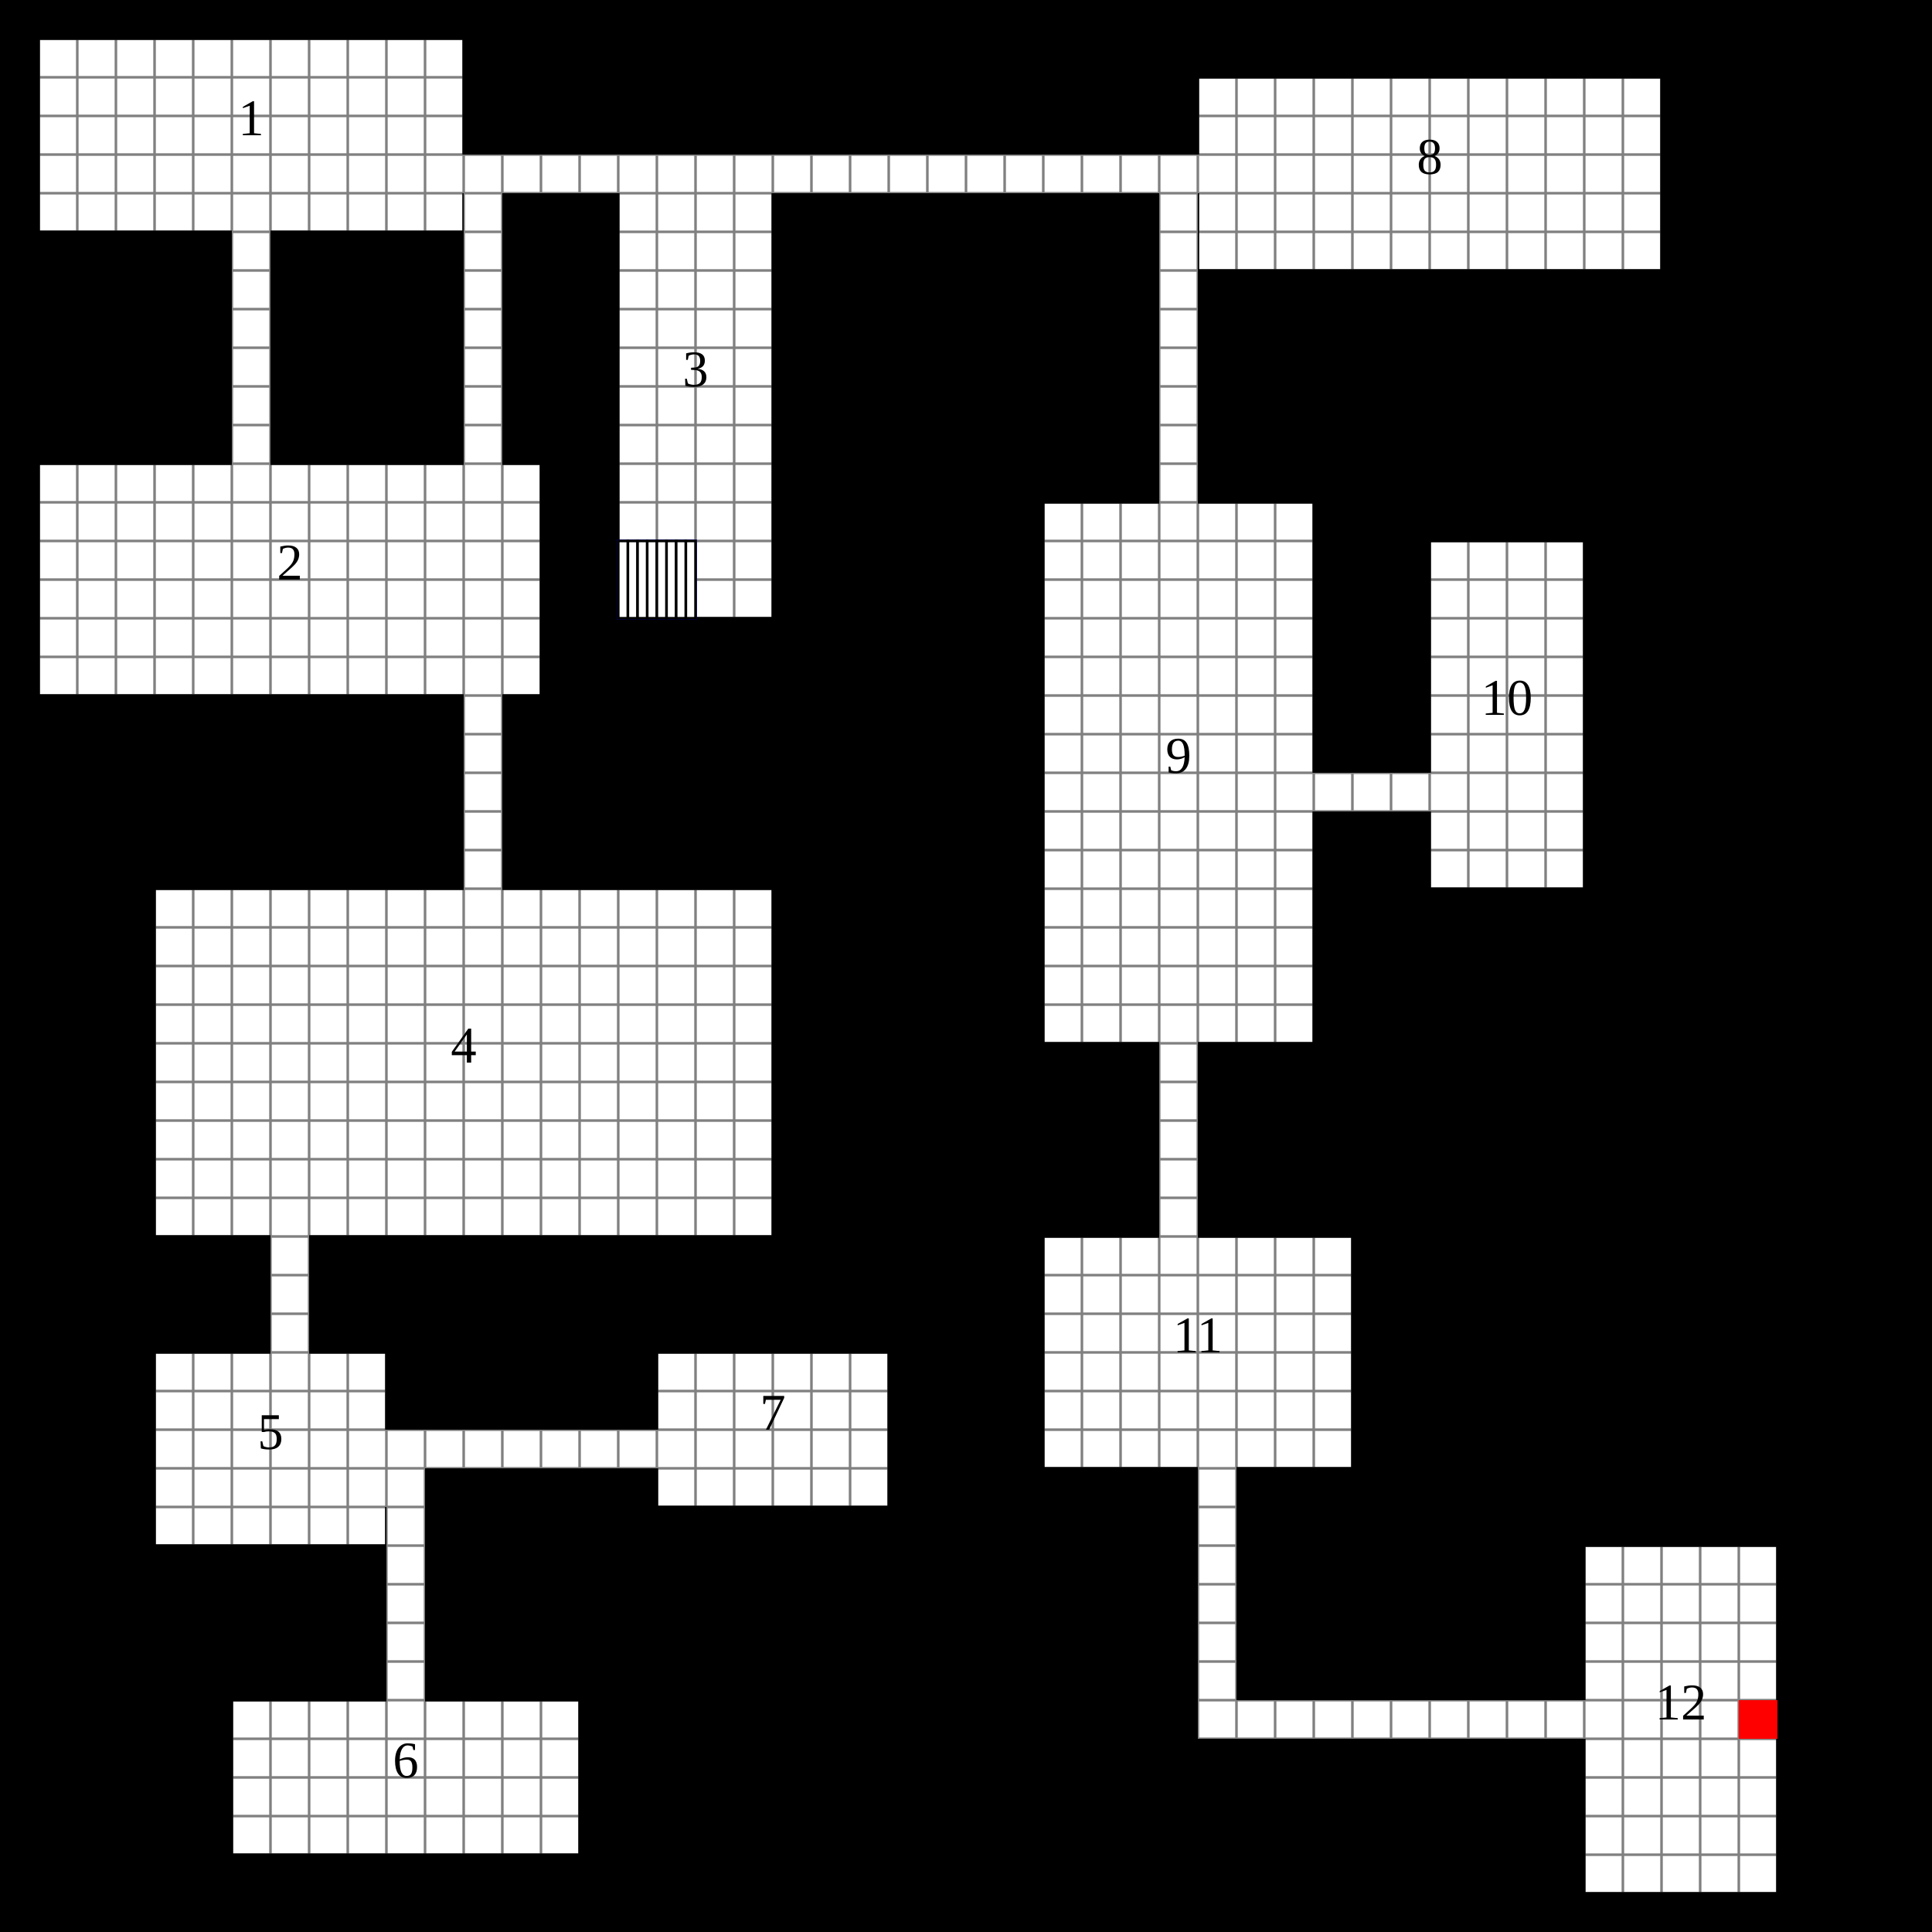
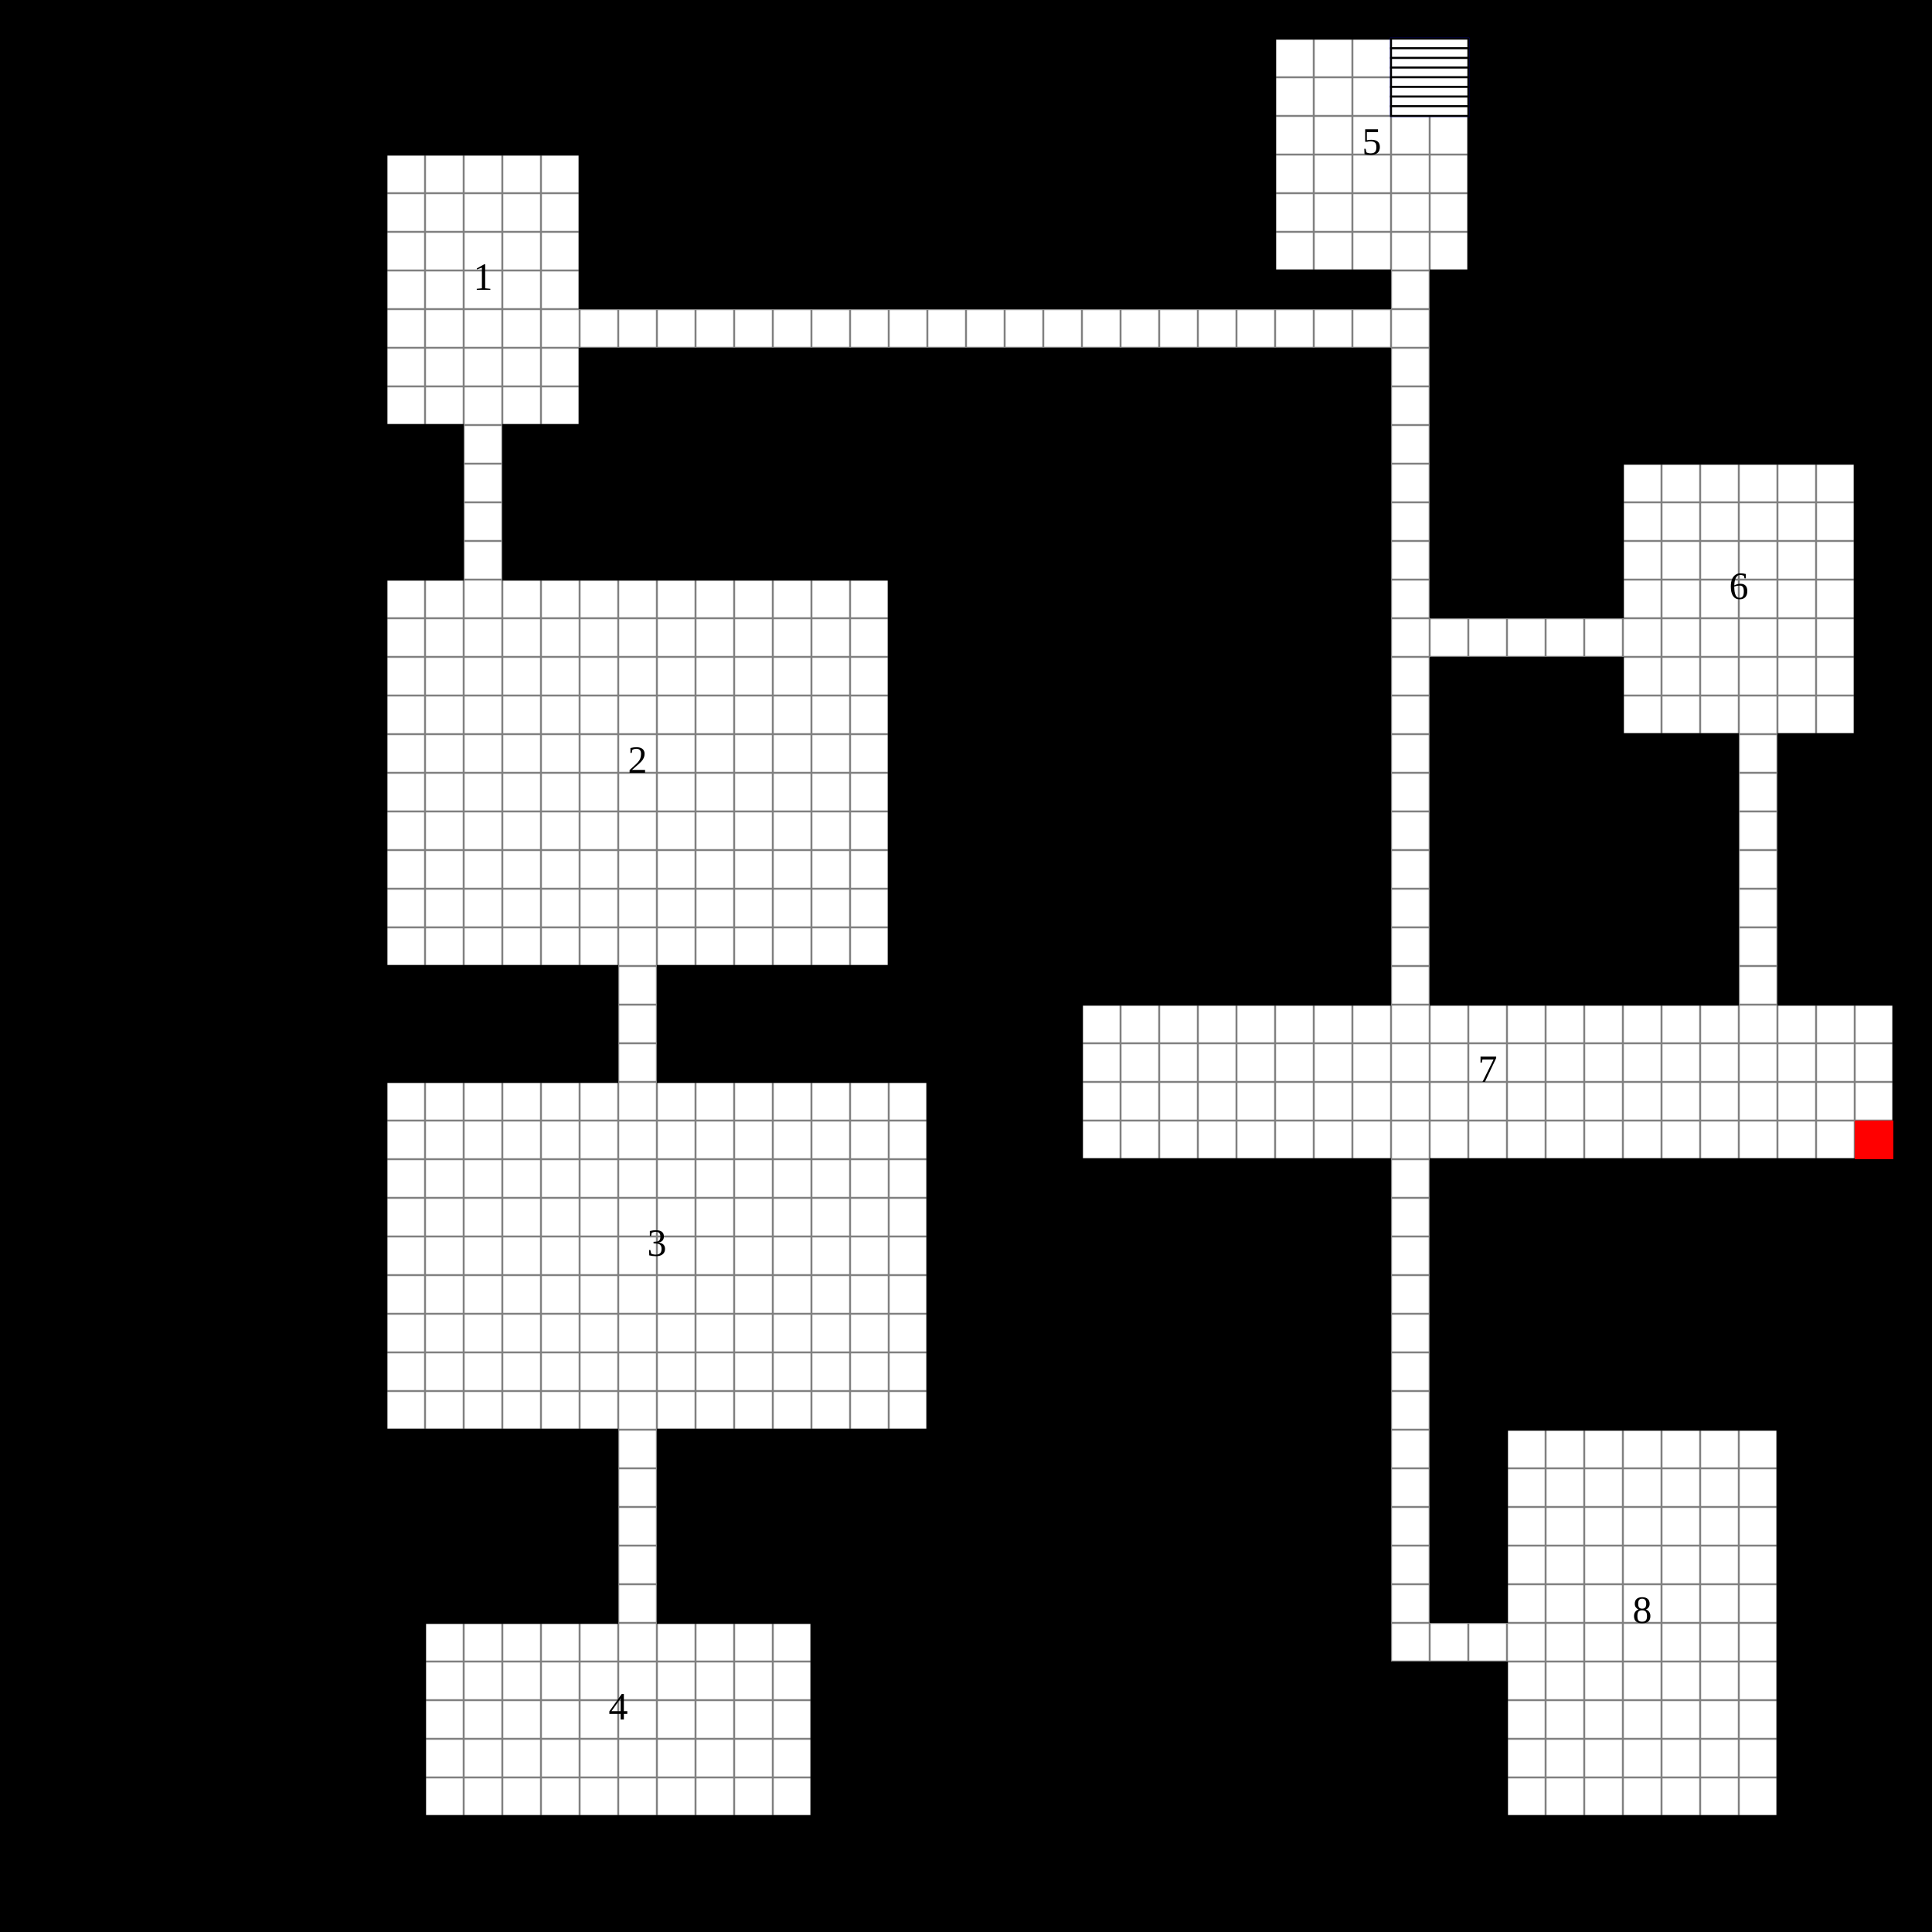
- <svg xmlns="http://www.w3.org/2000/svg" baseProfile="full" height="750px" version="1.1" width="750px">
+ <svg xmlns="http://www.w3.org/2000/svg" baseProfile="full" height="1000px" version="1.1" width="1000px">
  <defs>
-     <pattern height="15" id="id847" patternUnits="userSpaceOnUse" width="15">
-       <rect fill="white" height="15" stroke="gray" width="15" x="0" y="0" />
+     <pattern height="20" id="id151" patternUnits="userSpaceOnUse" width="20">
+       <rect fill="white" height="20" stroke="gray" width="20" x="0" y="0" />
    </pattern>
-     <pattern height="15" id="id848" patternUnits="userSpaceOnUse" width="15">
-       <rect fill="white" height="15" stroke="gray" width="15" x="0" y="0" />
+     <pattern height="20" id="id152" patternUnits="userSpaceOnUse" width="20">
+       <rect fill="white" height="20" stroke="gray" width="20" x="0" y="0" />
    </pattern>
-     <pattern height="15" id="id849" patternUnits="userSpaceOnUse" width="15">
-       <rect fill="white" height="15" stroke="gray" width="15" x="0" y="0" />
+     <pattern height="20" id="id153" patternUnits="userSpaceOnUse" width="20">
+       <rect fill="white" height="20" stroke="gray" width="20" x="0" y="0" />
    </pattern>
-     <pattern height="15" id="id850" patternUnits="userSpaceOnUse" width="15">
-       <rect fill="white" height="15" stroke="gray" width="15" x="0" y="0" />
+     <pattern height="20" id="id154" patternUnits="userSpaceOnUse" width="20">
+       <rect fill="white" height="20" stroke="gray" width="20" x="0" y="0" />
    </pattern>
-     <pattern height="15" id="id851" patternUnits="userSpaceOnUse" width="15">
-       <rect fill="white" height="15" stroke="gray" width="15" x="0" y="0" />
+     <pattern height="20" id="id155" patternUnits="userSpaceOnUse" width="20">
+       <rect fill="white" height="20" stroke="gray" width="20" x="0" y="0" />
    </pattern>
-     <pattern height="15" id="id852" patternUnits="userSpaceOnUse" width="15">
-       <rect fill="white" height="15" stroke="gray" width="15" x="0" y="0" />
+     <pattern height="20" id="id156" patternUnits="userSpaceOnUse" width="20">
+       <rect fill="white" height="20" stroke="gray" width="20" x="0" y="0" />
    </pattern>
-     <pattern height="15" id="id853" patternUnits="userSpaceOnUse" width="15">
-       <rect fill="white" height="15" stroke="gray" width="15" x="0" y="0" />
+     <pattern height="20" id="id157" patternUnits="userSpaceOnUse" width="20">
+       <rect fill="white" height="20" stroke="gray" width="20" x="0" y="0" />
    </pattern>
-     <pattern height="15" id="id854" patternUnits="userSpaceOnUse" width="15">
-       <rect fill="white" height="15" stroke="gray" width="15" x="0" y="0" />
+     <pattern height="20" id="id158" patternUnits="userSpaceOnUse" width="20">
+       <rect fill="white" height="20" stroke="gray" width="20" x="0" y="0" />
    </pattern>
-     <pattern height="15" id="id855" patternUnits="userSpaceOnUse" width="15">
-       <rect fill="white" height="15" stroke="gray" width="15" x="0" y="0" />
+     <pattern height="20" id="id159" patternUnits="userSpaceOnUse" width="20">
+       <rect fill="white" height="20" stroke="gray" width="20" x="0" y="0" />
    </pattern>
-     <pattern height="15" id="id856" patternUnits="userSpaceOnUse" width="15">
-       <rect fill="white" height="15" stroke="gray" width="15" x="0" y="0" />
+     <pattern height="20" id="id160" patternUnits="userSpaceOnUse" width="20">
+       <rect fill="white" height="20" stroke="gray" width="20" x="0" y="0" />
    </pattern>
-     <pattern height="15" id="id857" patternUnits="userSpaceOnUse" width="15">
-       <rect fill="white" height="15" stroke="gray" width="15" x="0" y="0" />
+     <pattern height="20" id="id161" patternUnits="userSpaceOnUse" width="20">
+       <rect fill="white" height="20" stroke="gray" width="20" x="0" y="0" />
    </pattern>
-     <pattern height="15" id="id858" patternUnits="userSpaceOnUse" width="15">
-       <rect fill="white" height="15" stroke="gray" width="15" x="0" y="0" />
+     <pattern height="20" id="id162" patternUnits="userSpaceOnUse" width="20">
+       <rect fill="white" height="20" stroke="gray" width="20" x="0" y="0" />
    </pattern>
-     <pattern height="15" id="id859" patternUnits="userSpaceOnUse" width="15">
-       <rect fill="white" height="15" stroke="gray" width="15" x="0" y="0" />
+     <pattern height="20" id="id163" patternUnits="userSpaceOnUse" width="20">
+       <rect fill="white" height="20" stroke="gray" width="20" x="0" y="0" />
    </pattern>
-     <pattern height="15" id="id860" patternUnits="userSpaceOnUse" width="15">
-       <rect fill="white" height="15" stroke="gray" width="15" x="0" y="0" />
+     <pattern height="20" id="id164" patternUnits="userSpaceOnUse" width="20">
+       <rect fill="white" height="20" stroke="gray" width="20" x="0" y="0" />
    </pattern>
-     <pattern height="15" id="id861" patternUnits="userSpaceOnUse" width="15">
-       <rect fill="white" height="15" stroke="gray" width="15" x="0" y="0" />
-     </pattern>
-     <pattern height="15" id="id862" patternUnits="userSpaceOnUse" width="15">
-       <rect fill="white" height="15" stroke="gray" width="15" x="0" y="0" />
-     </pattern>
-     <pattern height="15" id="id863" patternUnits="userSpaceOnUse" width="15">
-       <rect fill="white" height="15" stroke="gray" width="15" x="0" y="0" />
-     </pattern>
-     <pattern height="15" id="id864" patternUnits="userSpaceOnUse" width="15">
-       <rect fill="white" height="15" stroke="gray" width="15" x="0" y="0" />
-     </pattern>
-     <pattern height="15" id="id865" patternUnits="userSpaceOnUse" width="15">
-       <rect fill="white" height="15" stroke="gray" width="15" x="0" y="0" />
-     </pattern>
-     <pattern height="15" id="id866" patternUnits="userSpaceOnUse" width="15">
-       <rect fill="white" height="15" stroke="gray" width="15" x="0" y="0" />
-     </pattern>
-     <pattern height="15" id="id867" patternUnits="userSpaceOnUse" width="15">
-       <rect fill="white" height="15" stroke="gray" width="15" x="0" y="0" />
-     </pattern>
-     <pattern height="15" id="id868" patternUnits="userSpaceOnUse" width="15">
-       <rect fill="white" height="15" stroke="gray" width="15" x="0" y="0" />
-     </pattern>
-     <pattern height="15" id="id869" patternUnits="userSpaceOnUse" width="15">
-       <rect fill="white" height="15" stroke="gray" width="15" x="0" y="0" />
+     <pattern height="20" id="id165" patternUnits="userSpaceOnUse" width="20">
+       <rect fill="white" height="20" stroke="gray" width="20" x="0" y="0" />
    </pattern>
  </defs>
-   <rect fill="black" height="750" stroke="black" stroke-width="2" width="750" x="0" y="0" />
+   <rect fill="black" height="1000" stroke="black" stroke-width="2" width="1000" x="0" y="0" />
  <g>
-     <rect fill="url(#id847) none" height="75" stroke="black" stroke-width="1" width="165" x="15" y="15" />
+     <rect fill="url(#id151) none" height="140" stroke="black" stroke-width="1" width="100" x="200" y="80" />
  </g>
  <g>
-     <rect fill="url(#id848) none" height="90" stroke="black" stroke-width="1" width="195" x="15" y="180" />
+     <rect fill="url(#id152) none" height="200" stroke="black" stroke-width="1" width="260" x="200" y="300" />
  </g>
  <g>
-     <rect fill="url(#id849) none" height="180" stroke="black" stroke-width="1" width="60" x="240" y="60" />
+     <rect fill="url(#id153) none" height="180" stroke="black" stroke-width="1" width="280" x="200" y="560" />
  </g>
  <g>
-     <rect fill="url(#id850) none" height="135" stroke="black" stroke-width="1" width="240" x="60" y="345" />
+     <rect fill="url(#id154) none" height="100" stroke="black" stroke-width="1" width="200" x="220" y="840" />
  </g>
  <g>
-     <rect fill="url(#id851) none" height="75" stroke="black" stroke-width="1" width="90" x="60" y="525" />
+     <rect fill="url(#id155) none" height="120" stroke="black" stroke-width="1" width="100" x="660" y="20" />
  </g>
  <g>
-     <rect fill="url(#id852) none" height="60" stroke="black" stroke-width="1" width="135" x="90" y="660" />
+     <rect fill="url(#id156) none" height="140" stroke="black" stroke-width="1" width="120" x="840" y="240" />
  </g>
  <g>
-     <rect fill="url(#id853) none" height="60" stroke="black" stroke-width="1" width="90" x="255" y="525" />
+     <rect fill="url(#id157) none" height="80" stroke="black" stroke-width="1" width="420" x="560" y="520" />
  </g>
  <g>
-     <rect fill="url(#id854) none" height="75" stroke="black" stroke-width="1" width="180" x="465" y="30" />
+     <rect fill="url(#id158) none" height="200" stroke="black" stroke-width="1" width="140" x="780" y="740" />
  </g>
  <g>
-     <rect fill="url(#id855) none" height="210" stroke="black" stroke-width="1" width="105" x="405" y="195" />
+     <rect fill="url(#id159) none" height="20" width="500" x="240" y="160" />
  </g>
  <g>
-     <rect fill="url(#id856) none" height="135" stroke="black" stroke-width="1" width="60" x="555" y="210" />
+     <rect fill="url(#id159) none" height="80" width="20" x="720" y="80" />
  </g>
  <g>
-     <rect fill="url(#id857) none" height="90" stroke="black" stroke-width="1" width="120" x="405" y="480" />
+     <rect fill="url(#id160) none" height="20" width="100" x="240" y="400" />
  </g>
  <g>
-     <rect fill="url(#id858) none" height="135" stroke="black" stroke-width="1" width="75" x="615" y="600" />
+     <rect fill="url(#id160) none" height="240" width="20" x="240" y="160" />
  </g>
  <g>
-     <rect fill="url(#id859) none" height="15" width="465" x="90" y="60" />
+     <rect fill="url(#id161) none" height="20" width="40" x="320" y="640" />
  </g>
  <g>
-     <rect fill="url(#id860) none" height="15" width="90" x="90" y="60" />
+     <rect fill="url(#id161) none" height="240" width="20" x="320" y="400" />
  </g>
  <g>
-     <rect fill="url(#id860) none" height="360" width="15" x="180" y="60" />
+     <rect fill="url(#id162) none" height="20" width="20" x="320" y="640" />
  </g>
  <g>
-     <rect fill="url(#id861) none" height="15" width="180" x="90" y="60" />
+     <rect fill="url(#id162) none" height="240" width="20" x="320" y="640" />
  </g>
  <g>
-     <rect fill="url(#id861) none" height="90" width="15" x="270" y="60" />
+     <rect fill="url(#id163) none" height="20" width="140" x="720" y="840" />
  </g>
  <g>
-     <rect fill="url(#id862) none" height="15" width="45" x="90" y="225" />
+     <rect fill="url(#id163) none" height="760" width="20" x="720" y="80" />
  </g>
  <g>
-     <rect fill="url(#id862) none" height="165" width="15" x="90" y="60" />
+     <rect fill="url(#id164) none" height="20" width="200" x="720" y="320" />
  </g>
  <g>
-     <rect fill="url(#id863) none" height="15" width="75" x="105" y="420" />
+     <rect fill="url(#id164) none" height="240" width="20" x="720" y="80" />
  </g>
  <g>
-     <rect fill="url(#id863) none" height="150" width="15" x="105" y="420" />
+     <rect fill="url(#id165) none" height="20" width="160" x="760" y="560" />
  </g>
  <g>
-     <rect fill="url(#id864) none" height="15" width="195" x="105" y="555" />
+     <rect fill="url(#id165) none" height="240" width="20" x="900" y="320" />
  </g>
-   <g>
-     <rect fill="url(#id864) none" height="15" width="15" x="105" y="555" />
+   <rect fill="white" height="40" stroke="blue" width="40" x="720" y="20" />
+   <g transform="rotate(90,740.0,40.0)">
+     <rect fill="white" height="40" stroke="black" width="5.0" x="720.0" y="20" />
+     <rect fill="white" height="40" stroke="black" width="5.0" x="725.0" y="20" />
+     <rect fill="white" height="40" stroke="black" width="5.0" x="730.0" y="20" />
+     <rect fill="white" height="40" stroke="black" width="5.0" x="735.0" y="20" />
+     <rect fill="white" height="40" stroke="black" width="5.0" x="740.0" y="20" />
+     <rect fill="white" height="40" stroke="black" width="5.0" x="745.0" y="20" />
+     <rect fill="white" height="40" stroke="black" width="5.0" x="750.0" y="20" />
+     <rect fill="white" height="40" stroke="black" width="5.0" x="755.0" y="20" />
  </g>
-   <g>
-     <rect fill="url(#id865) none" height="15" width="45" x="105" y="570" />
-   </g>
-   <g>
-     <rect fill="url(#id865) none" height="120" width="15" x="150" y="570" />
-   </g>
-   <g>
-     <rect fill="url(#id866) none" height="15" width="105" x="450" y="60" />
-   </g>
-   <g>
-     <rect fill="url(#id866) none" height="240" width="15" x="450" y="60" />
-   </g>
-   <g>
-     <rect fill="url(#id867) none" height="15" width="30" x="450" y="525" />
-   </g>
-   <g>
-     <rect fill="url(#id867) none" height="225" width="15" x="450" y="300" />
-   </g>
-   <g>
-     <rect fill="url(#id868) none" height="15" width="150" x="450" y="300" />
-   </g>
-   <g>
-     <rect fill="url(#id868) none" height="30" width="15" x="585" y="270" />
-   </g>
-   <g>
-     <rect fill="url(#id869) none" height="15" width="210" x="465" y="660" />
-   </g>
-   <g>
-     <rect fill="url(#id869) none" height="135" width="15" x="465" y="525" />
-   </g>
-   <rect fill="white" height="30" stroke="blue" width="30" x="240" y="210" />
-   <g>
-     <rect fill="white" height="30" stroke="black" width="3.75" x="240.0" y="210" />
-     <rect fill="white" height="30" stroke="black" width="3.75" x="243.75" y="210" />
-     <rect fill="white" height="30" stroke="black" width="3.75" x="247.5" y="210" />
-     <rect fill="white" height="30" stroke="black" width="3.75" x="251.25" y="210" />
-     <rect fill="white" height="30" stroke="black" width="3.75" x="255.0" y="210" />
-     <rect fill="white" height="30" stroke="black" width="3.75" x="258.75" y="210" />
-     <rect fill="white" height="30" stroke="black" width="3.75" x="262.5" y="210" />
-     <rect fill="white" height="30" stroke="black" width="3.75" x="266.25" y="210" />
-   </g>
-   <rect fill="red" height="15" width="15" x="675" y="660" />
-   <text alignment-baseline="middle" fill="black" font-size="20" text-anchor="middle" x="97.5" y="52.5">1</text>
-   <text alignment-baseline="middle" fill="black" font-size="20" text-anchor="middle" x="112.5" y="225.0">2</text>
-   <text alignment-baseline="middle" fill="black" font-size="20" text-anchor="middle" x="270.0" y="150.0">3</text>
-   <text alignment-baseline="middle" fill="black" font-size="20" text-anchor="middle" x="180.0" y="412.5">4</text>
-   <text alignment-baseline="middle" fill="black" font-size="20" text-anchor="middle" x="105.0" y="562.5">5</text>
-   <text alignment-baseline="middle" fill="black" font-size="20" text-anchor="middle" x="157.5" y="690.0">6</text>
-   <text alignment-baseline="middle" fill="black" font-size="20" text-anchor="middle" x="300.0" y="555.0">7</text>
-   <text alignment-baseline="middle" fill="black" font-size="20" text-anchor="middle" x="555.0" y="67.5">8</text>
-   <text alignment-baseline="middle" fill="black" font-size="20" text-anchor="middle" x="457.5" y="300.0">9</text>
-   <text alignment-baseline="middle" fill="black" font-size="20" text-anchor="middle" x="585.0" y="277.5">10</text>
-   <text alignment-baseline="middle" fill="black" font-size="20" text-anchor="middle" x="465.0" y="525.0">11</text>
-   <text alignment-baseline="middle" fill="black" font-size="20" text-anchor="middle" x="652.5" y="667.5">12</text>
+   <rect fill="red" height="20" width="20" x="960" y="580" />
+   <text alignment-baseline="middle" fill="black" font-size="20" text-anchor="middle" x="250.0" y="150.0">1</text>
+   <text alignment-baseline="middle" fill="black" font-size="20" text-anchor="middle" x="330.0" y="400.0">2</text>
+   <text alignment-baseline="middle" fill="black" font-size="20" text-anchor="middle" x="340.0" y="650.0">3</text>
+   <text alignment-baseline="middle" fill="black" font-size="20" text-anchor="middle" x="320.0" y="890.0">4</text>
+   <text alignment-baseline="middle" fill="black" font-size="20" text-anchor="middle" x="710.0" y="80.0">5</text>
+   <text alignment-baseline="middle" fill="black" font-size="20" text-anchor="middle" x="900.0" y="310.0">6</text>
+   <text alignment-baseline="middle" fill="black" font-size="20" text-anchor="middle" x="770.0" y="560.0">7</text>
+   <text alignment-baseline="middle" fill="black" font-size="20" text-anchor="middle" x="850.0" y="840.0">8</text>
</svg>
